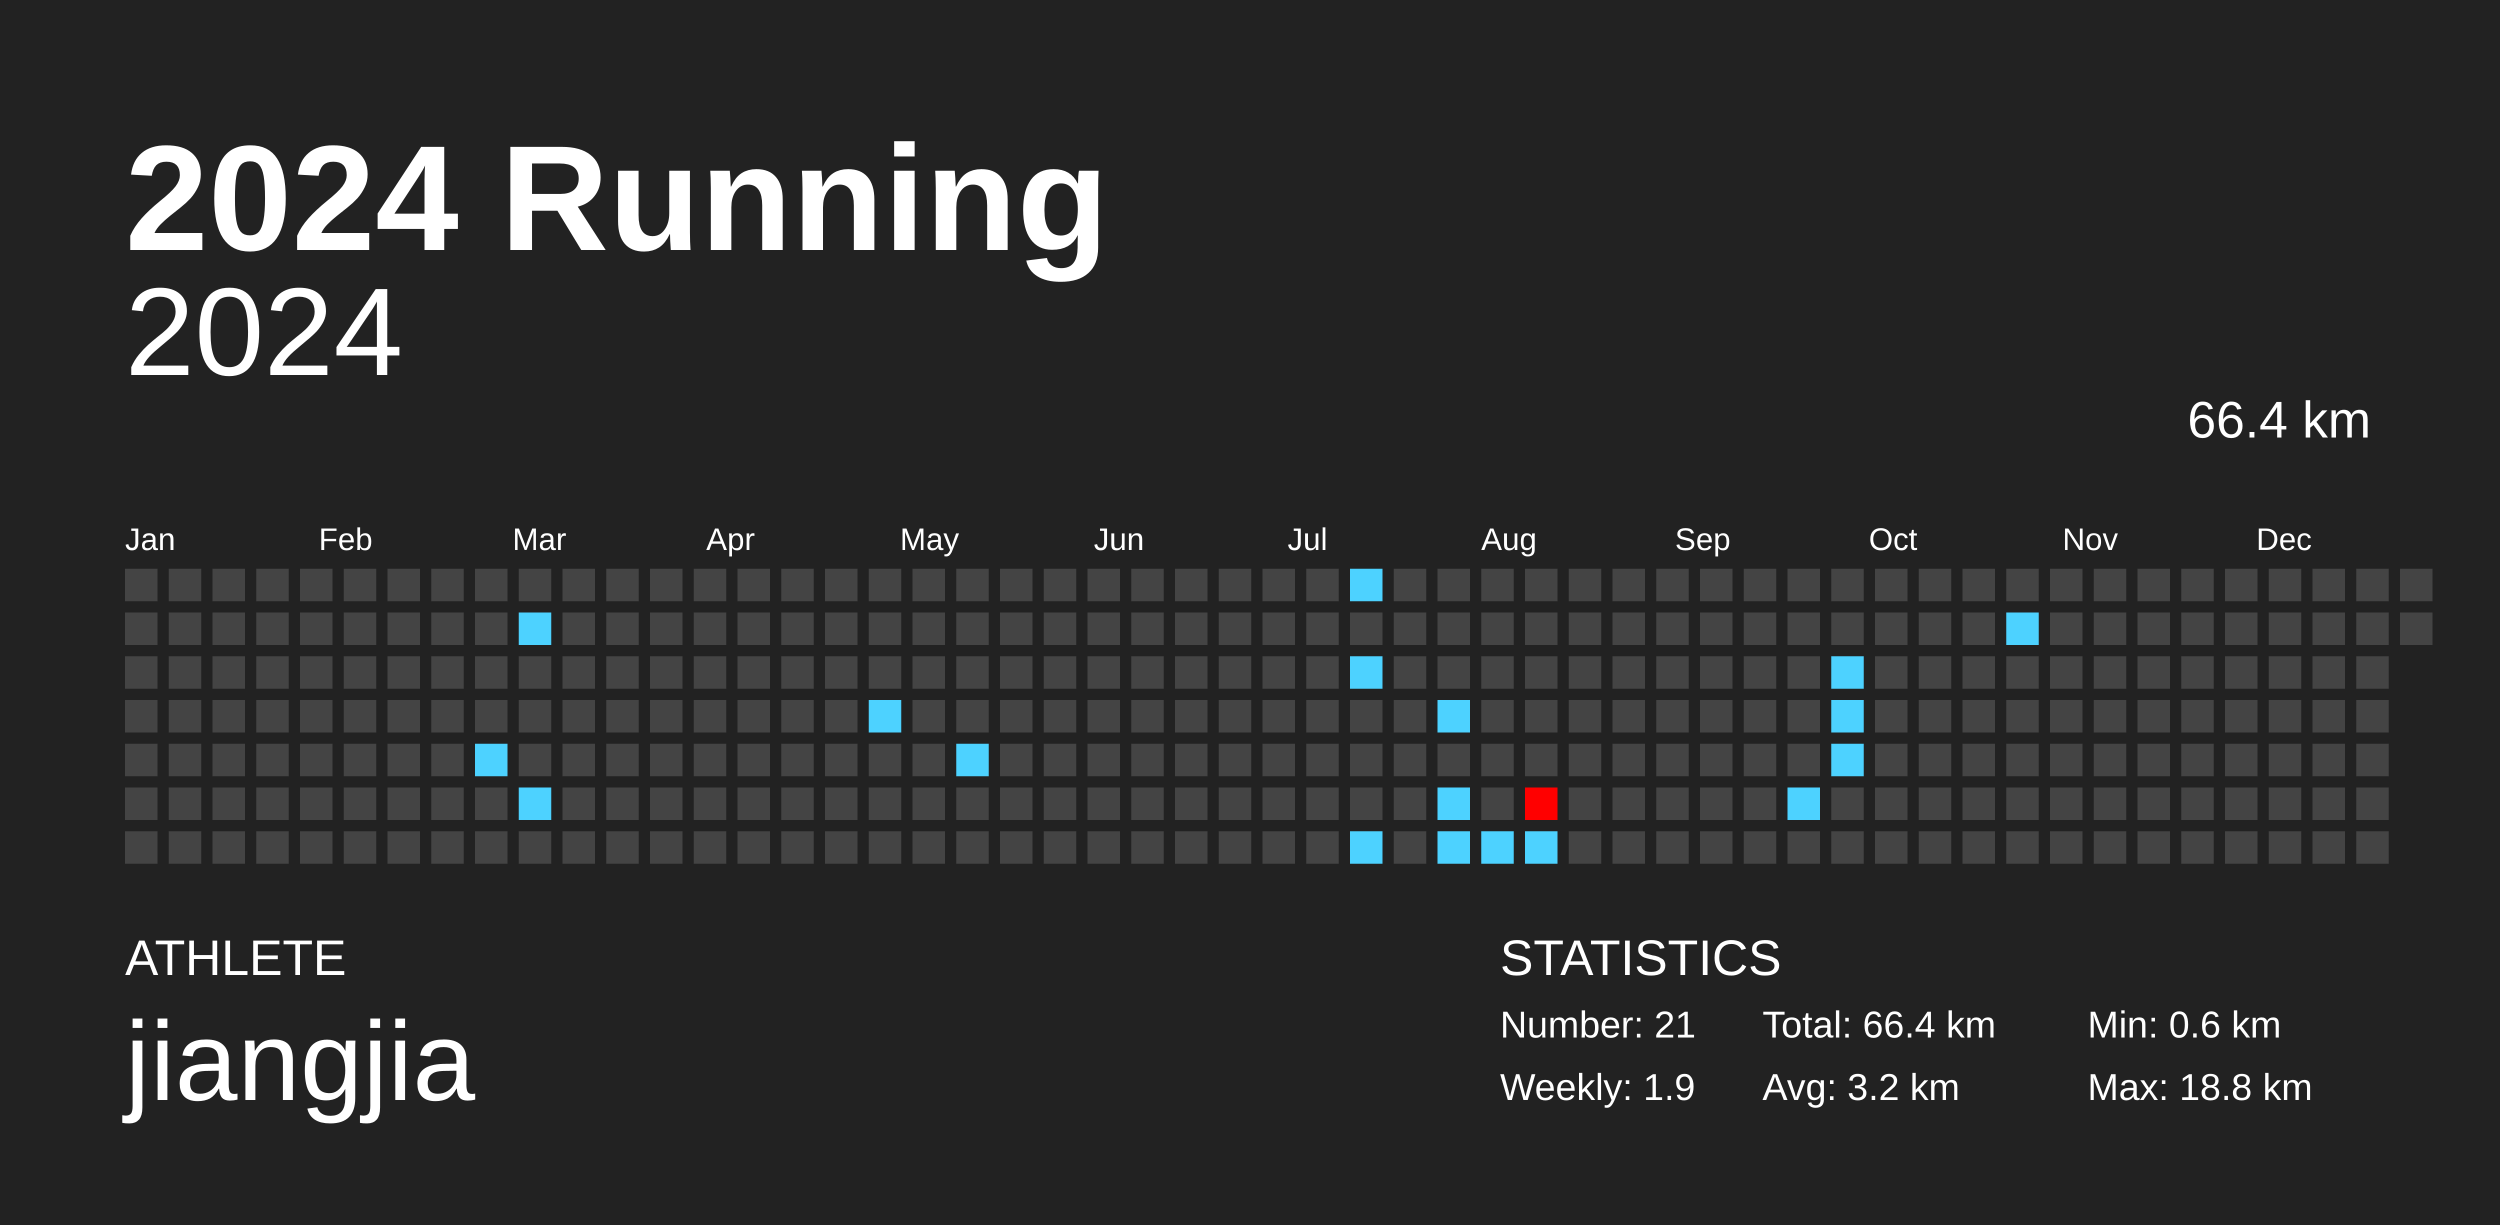
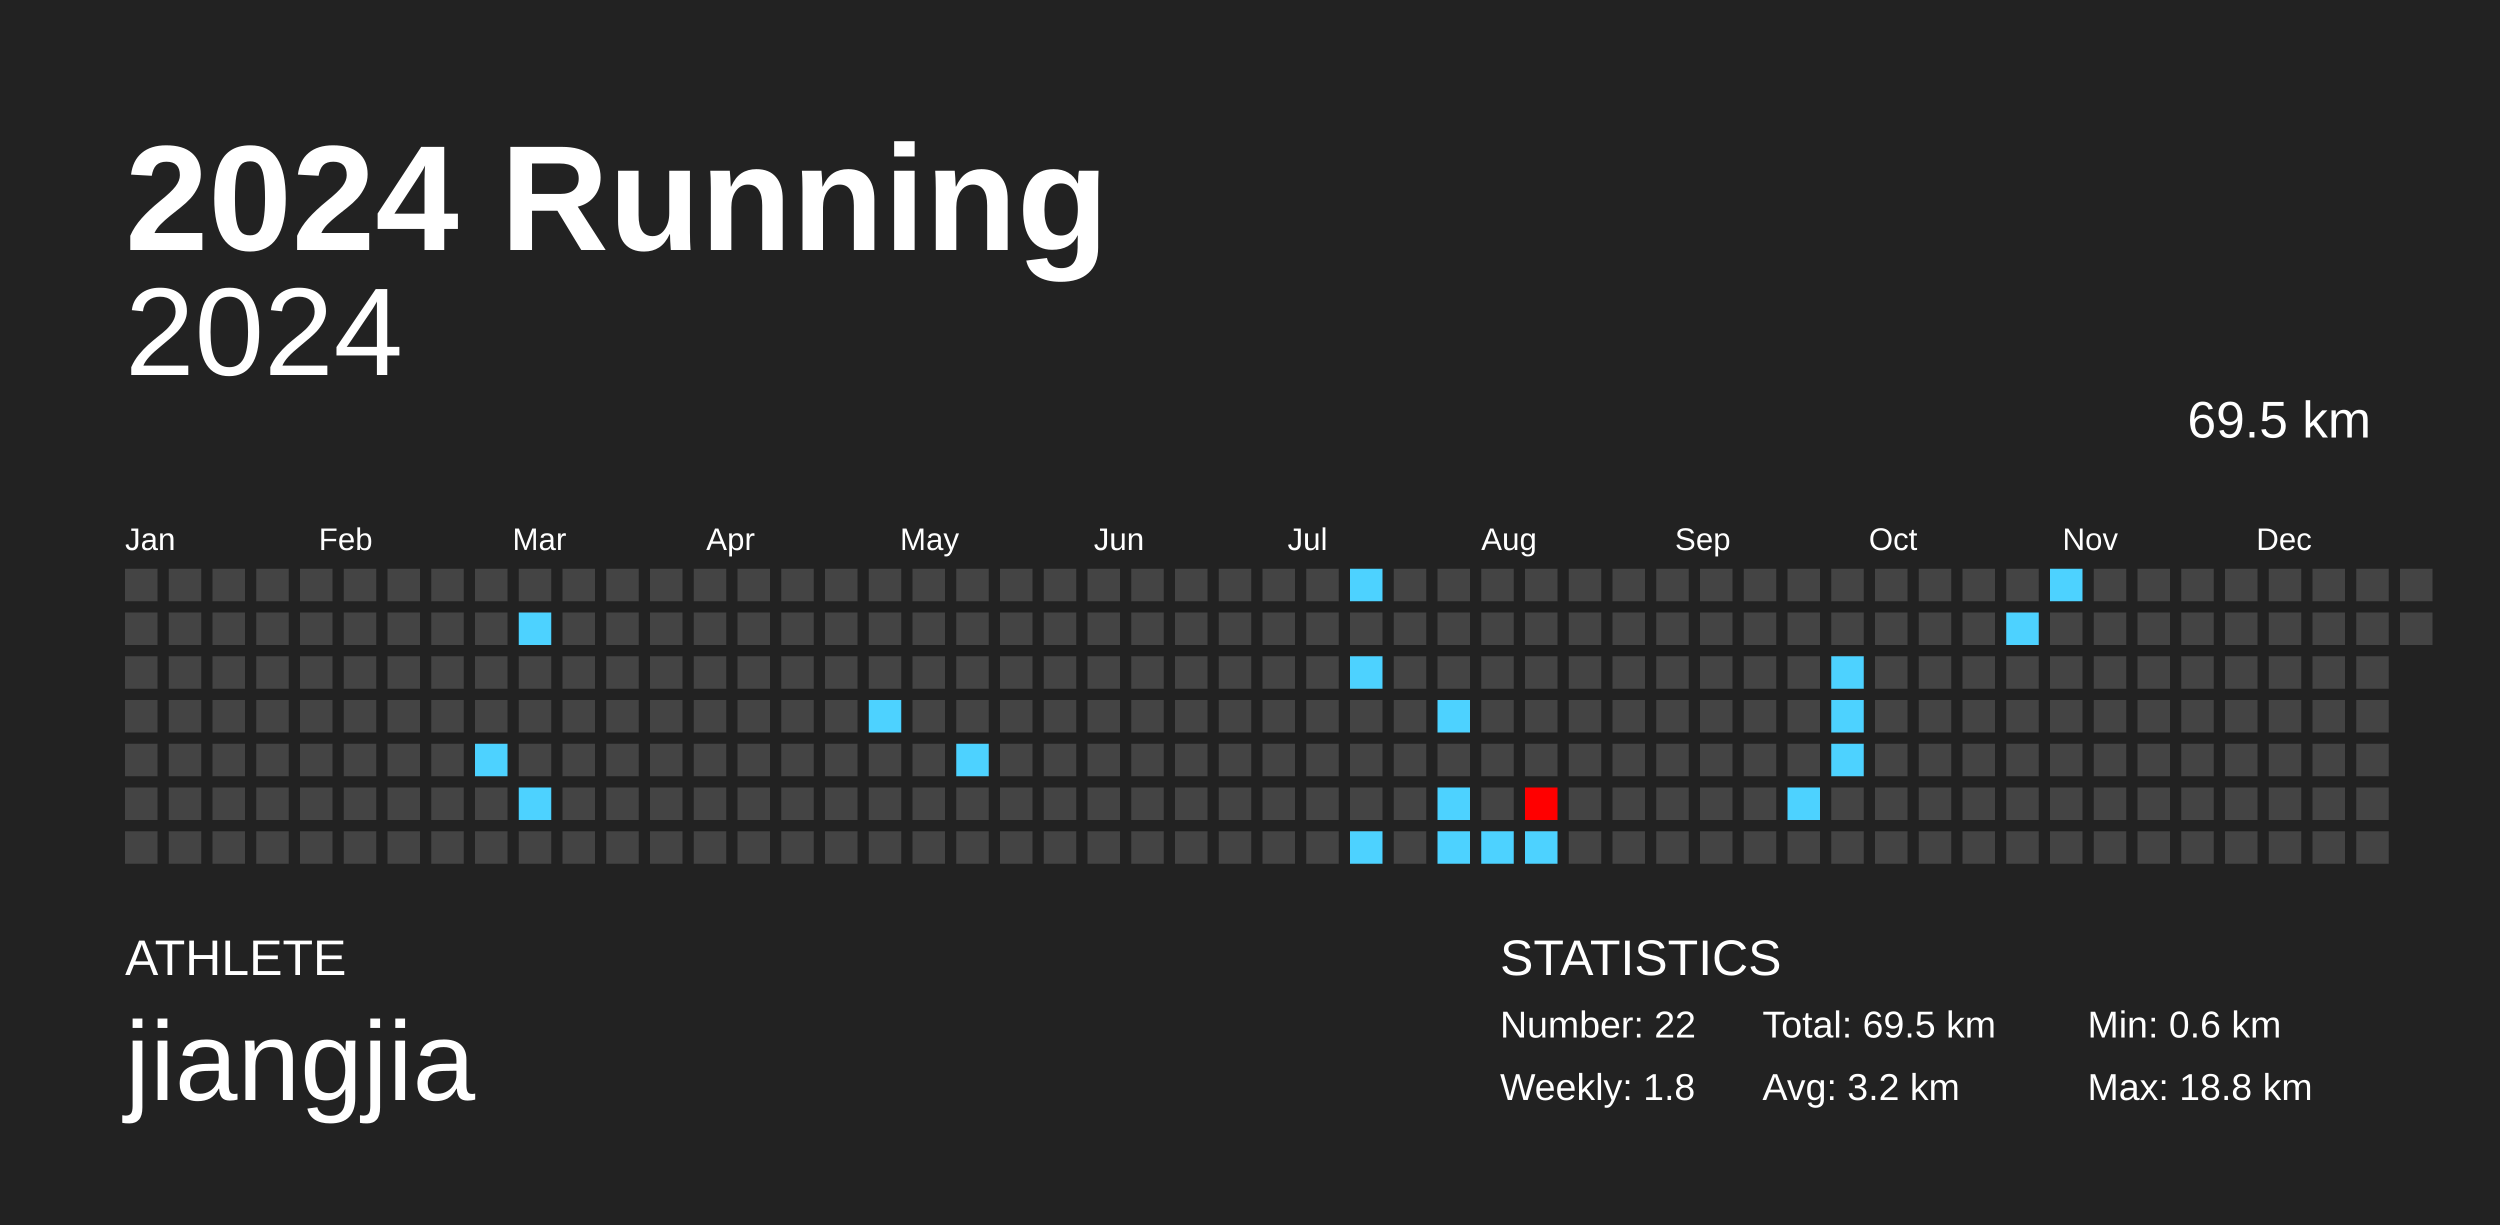
<svg xmlns="http://www.w3.org/2000/svg" baseProfile="full" height="98mm" version="1.1" viewBox="0,0,200,98" width="200mm">
  <defs />
  <rect fill="#222222" height="98" width="200" x="0" y="0" />
  <text fill="#FFFFFF" style="font-size:12px; font-family:Arial; font-weight:bold;" x="10" y="20">2024 Running</text>
  <text fill="#FFFFFF" style="font-size:4px; font-family:Arial" x="10" y="78">ATHLETE</text>
  <text fill="#FFFFFF" style="font-size:9px; font-family:Arial" x="10" y="88">jiangjia</text>
  <text fill="#FFFFFF" style="font-size:4px; font-family:Arial" x="120" y="78">STATISTICS</text>
-   <text fill="#FFFFFF" style="font-size:3px; font-family:Arial" x="120" y="83">Number: 21</text>
-   <text fill="#FFFFFF" style="font-size:3px; font-family:Arial" x="120" y="88">Weekly: 1.9</text>
-   <text fill="#FFFFFF" style="font-size:3px; font-family:Arial" x="141" y="83">Total: 66.4 km</text>
+   <text fill="#FFFFFF" style="font-size:3px; font-family:Arial" x="120" y="83">Number: 22</text>
+   <text fill="#FFFFFF" style="font-size:3px; font-family:Arial" x="120" y="88">Weekly: 1.8</text>
+   <text fill="#FFFFFF" style="font-size:3px; font-family:Arial" x="141" y="83">Total: 69.5 km</text>
  <text fill="#FFFFFF" style="font-size:3px; font-family:Arial" x="141" y="88">Avg: 3.2 km</text>
  <text fill="#FFFFFF" style="font-size:3px; font-family:Arial" x="167" y="83">Min: 0.6 km</text>
  <text fill="#FFFFFF" style="font-size:3px; font-family:Arial" x="167" y="88">Max: 18.8 km</text>
  <text alignment-baseline="hanging" fill="#FFFFFF" style="font-size:10.0px; font-family:Arial;" x="10" y="30">2024</text>
-   <text alignment-baseline="hanging" fill="#FFFFFF" style="font-size:4.125px; font-family:Arial;" x="175" y="35">66.4 km</text>
+   <text alignment-baseline="hanging" fill="#FFFFFF" style="font-size:4.125px; font-family:Arial;" x="175" y="35">69.5 km</text>
  <text fill="#FFFFFF" style="font-size:2.5px; font-family:Arial" x="10.0" y="44">Jan</text>
  <text fill="#FFFFFF" style="font-size:2.5px; font-family:Arial" x="25.5" y="44">Feb</text>
  <text fill="#FFFFFF" style="font-size:2.5px; font-family:Arial" x="41.0" y="44">Mar</text>
  <text fill="#FFFFFF" style="font-size:2.5px; font-family:Arial" x="56.5" y="44">Apr</text>
  <text fill="#FFFFFF" style="font-size:2.5px; font-family:Arial" x="72.0" y="44">May</text>
  <text fill="#FFFFFF" style="font-size:2.5px; font-family:Arial" x="87.5" y="44">Jun</text>
  <text fill="#FFFFFF" style="font-size:2.5px; font-family:Arial" x="103.0" y="44">Jul</text>
  <text fill="#FFFFFF" style="font-size:2.5px; font-family:Arial" x="118.5" y="44">Aug</text>
  <text fill="#FFFFFF" style="font-size:2.5px; font-family:Arial" x="134.0" y="44">Sep</text>
  <text fill="#FFFFFF" style="font-size:2.5px; font-family:Arial" x="149.5" y="44">Oct</text>
  <text fill="#FFFFFF" style="font-size:2.5px; font-family:Arial" x="165.0" y="44">Nov</text>
  <text fill="#FFFFFF" style="font-size:2.5px; font-family:Arial" x="180.5" y="44">Dec</text>
  <rect fill="#444444" height="2.6" width="2.6" x="10.0" y="45.5" />
  <rect fill="#444444" height="2.6" width="2.6" x="10.0" y="49.0" />
  <rect fill="#444444" height="2.6" width="2.6" x="10.0" y="52.5" />
  <rect fill="#444444" height="2.6" width="2.6" x="10.0" y="56.0" />
  <rect fill="#444444" height="2.6" width="2.6" x="10.0" y="59.5" />
  <rect fill="#444444" height="2.6" width="2.6" x="10.0" y="63.0" />
  <rect fill="#444444" height="2.6" width="2.6" x="10.0" y="66.5" />
  <rect fill="#444444" height="2.6" width="2.6" x="13.5" y="45.5" />
  <rect fill="#444444" height="2.6" width="2.6" x="13.5" y="49.0" />
  <rect fill="#444444" height="2.6" width="2.6" x="13.5" y="52.5" />
  <rect fill="#444444" height="2.6" width="2.6" x="13.5" y="56.0" />
  <rect fill="#444444" height="2.6" width="2.6" x="13.5" y="59.5" />
  <rect fill="#444444" height="2.6" width="2.6" x="13.5" y="63.0" />
  <rect fill="#444444" height="2.6" width="2.6" x="13.5" y="66.5" />
  <rect fill="#444444" height="2.6" width="2.6" x="17.0" y="45.5" />
  <rect fill="#444444" height="2.6" width="2.6" x="17.0" y="49.0" />
  <rect fill="#444444" height="2.6" width="2.6" x="17.0" y="52.5" />
  <rect fill="#444444" height="2.6" width="2.6" x="17.0" y="56.0" />
  <rect fill="#444444" height="2.6" width="2.6" x="17.0" y="59.5" />
  <rect fill="#444444" height="2.6" width="2.6" x="17.0" y="63.0" />
  <rect fill="#444444" height="2.6" width="2.6" x="17.0" y="66.5" />
  <rect fill="#444444" height="2.6" width="2.6" x="20.5" y="45.5" />
  <rect fill="#444444" height="2.6" width="2.6" x="20.5" y="49.0" />
  <rect fill="#444444" height="2.6" width="2.6" x="20.5" y="52.5" />
  <rect fill="#444444" height="2.6" width="2.6" x="20.5" y="56.0" />
  <rect fill="#444444" height="2.6" width="2.6" x="20.5" y="59.5" />
  <rect fill="#444444" height="2.6" width="2.6" x="20.5" y="63.0" />
  <rect fill="#444444" height="2.6" width="2.6" x="20.5" y="66.5" />
  <rect fill="#444444" height="2.6" width="2.6" x="24.0" y="45.5" />
  <rect fill="#444444" height="2.6" width="2.6" x="24.0" y="49.0" />
  <rect fill="#444444" height="2.6" width="2.6" x="24.0" y="52.5" />
  <rect fill="#444444" height="2.6" width="2.6" x="24.0" y="56.0" />
  <rect fill="#444444" height="2.6" width="2.6" x="24.0" y="59.5" />
  <rect fill="#444444" height="2.6" width="2.6" x="24.0" y="63.0" />
  <rect fill="#444444" height="2.6" width="2.6" x="24.0" y="66.5" />
  <rect fill="#444444" height="2.6" width="2.6" x="27.5" y="45.5" />
  <rect fill="#444444" height="2.6" width="2.6" x="27.5" y="49.0" />
  <rect fill="#444444" height="2.6" width="2.6" x="27.5" y="52.5" />
  <rect fill="#444444" height="2.6" width="2.6" x="27.5" y="56.0" />
  <rect fill="#444444" height="2.6" width="2.6" x="27.5" y="59.5" />
  <rect fill="#444444" height="2.6" width="2.6" x="27.5" y="63.0" />
  <rect fill="#444444" height="2.6" width="2.6" x="27.5" y="66.5" />
  <rect fill="#444444" height="2.6" width="2.6" x="31.0" y="45.5" />
  <rect fill="#444444" height="2.6" width="2.6" x="31.0" y="49.0" />
  <rect fill="#444444" height="2.6" width="2.6" x="31.0" y="52.5" />
  <rect fill="#444444" height="2.6" width="2.6" x="31.0" y="56.0" />
  <rect fill="#444444" height="2.6" width="2.6" x="31.0" y="59.5" />
  <rect fill="#444444" height="2.6" width="2.6" x="31.0" y="63.0" />
  <rect fill="#444444" height="2.6" width="2.6" x="31.0" y="66.5" />
  <rect fill="#444444" height="2.6" width="2.6" x="34.5" y="45.5" />
  <rect fill="#444444" height="2.6" width="2.6" x="34.5" y="49.0" />
  <rect fill="#444444" height="2.6" width="2.6" x="34.5" y="52.5" />
  <rect fill="#444444" height="2.6" width="2.6" x="34.5" y="56.0" />
  <rect fill="#444444" height="2.6" width="2.6" x="34.5" y="59.5" />
  <rect fill="#444444" height="2.6" width="2.6" x="34.5" y="63.0" />
  <rect fill="#444444" height="2.6" width="2.6" x="34.5" y="66.5" />
  <rect fill="#444444" height="2.6" width="2.6" x="38.0" y="45.5" />
  <rect fill="#444444" height="2.6" width="2.6" x="38.0" y="49.0" />
  <rect fill="#444444" height="2.6" width="2.6" x="38.0" y="52.5" />
  <rect fill="#444444" height="2.6" width="2.6" x="38.0" y="56.0" />
  <rect fill="#4dd2ff" height="2.6" width="2.6" x="38.0" y="59.5" />
  <rect fill="#444444" height="2.6" width="2.6" x="38.0" y="63.0" />
  <rect fill="#444444" height="2.6" width="2.6" x="38.0" y="66.5" />
  <rect fill="#444444" height="2.6" width="2.6" x="41.5" y="45.5" />
  <rect fill="#4dd2ff" height="2.6" width="2.6" x="41.5" y="49.0" />
  <rect fill="#444444" height="2.6" width="2.6" x="41.5" y="52.5" />
  <rect fill="#444444" height="2.6" width="2.6" x="41.5" y="56.0" />
  <rect fill="#444444" height="2.6" width="2.6" x="41.5" y="59.5" />
  <rect fill="#4dd2ff" height="2.6" width="2.6" x="41.5" y="63.0" />
  <rect fill="#444444" height="2.6" width="2.6" x="41.5" y="66.5" />
  <rect fill="#444444" height="2.6" width="2.6" x="45.0" y="45.5" />
  <rect fill="#444444" height="2.6" width="2.6" x="45.0" y="49.0" />
  <rect fill="#444444" height="2.6" width="2.6" x="45.0" y="52.5" />
  <rect fill="#444444" height="2.6" width="2.6" x="45.0" y="56.0" />
  <rect fill="#444444" height="2.6" width="2.6" x="45.0" y="59.5" />
  <rect fill="#444444" height="2.6" width="2.6" x="45.0" y="63.0" />
  <rect fill="#444444" height="2.6" width="2.6" x="45.0" y="66.5" />
  <rect fill="#444444" height="2.6" width="2.6" x="48.5" y="45.5" />
  <rect fill="#444444" height="2.6" width="2.6" x="48.5" y="49.0" />
  <rect fill="#444444" height="2.6" width="2.6" x="48.5" y="52.5" />
  <rect fill="#444444" height="2.6" width="2.6" x="48.5" y="56.0" />
  <rect fill="#444444" height="2.6" width="2.6" x="48.5" y="59.5" />
  <rect fill="#444444" height="2.6" width="2.6" x="48.5" y="63.0" />
  <rect fill="#444444" height="2.6" width="2.6" x="48.5" y="66.5" />
  <rect fill="#444444" height="2.6" width="2.6" x="52.0" y="45.5" />
  <rect fill="#444444" height="2.6" width="2.6" x="52.0" y="49.0" />
  <rect fill="#444444" height="2.6" width="2.6" x="52.0" y="52.5" />
  <rect fill="#444444" height="2.6" width="2.6" x="52.0" y="56.0" />
  <rect fill="#444444" height="2.6" width="2.6" x="52.0" y="59.5" />
  <rect fill="#444444" height="2.6" width="2.6" x="52.0" y="63.0" />
  <rect fill="#444444" height="2.6" width="2.6" x="52.0" y="66.5" />
  <rect fill="#444444" height="2.6" width="2.6" x="55.5" y="45.5" />
  <rect fill="#444444" height="2.6" width="2.6" x="55.5" y="49.0" />
  <rect fill="#444444" height="2.6" width="2.6" x="55.5" y="52.5" />
  <rect fill="#444444" height="2.6" width="2.6" x="55.5" y="56.0" />
  <rect fill="#444444" height="2.6" width="2.6" x="55.5" y="59.5" />
  <rect fill="#444444" height="2.6" width="2.6" x="55.5" y="63.0" />
  <rect fill="#444444" height="2.6" width="2.6" x="55.5" y="66.5" />
  <rect fill="#444444" height="2.6" width="2.6" x="59.0" y="45.5" />
  <rect fill="#444444" height="2.6" width="2.6" x="59.0" y="49.0" />
  <rect fill="#444444" height="2.6" width="2.6" x="59.0" y="52.5" />
  <rect fill="#444444" height="2.6" width="2.6" x="59.0" y="56.0" />
  <rect fill="#444444" height="2.6" width="2.6" x="59.0" y="59.5" />
  <rect fill="#444444" height="2.6" width="2.6" x="59.0" y="63.0" />
  <rect fill="#444444" height="2.6" width="2.6" x="59.0" y="66.5" />
  <rect fill="#444444" height="2.6" width="2.6" x="62.5" y="45.5" />
  <rect fill="#444444" height="2.6" width="2.6" x="62.5" y="49.0" />
  <rect fill="#444444" height="2.6" width="2.6" x="62.5" y="52.5" />
  <rect fill="#444444" height="2.6" width="2.6" x="62.5" y="56.0" />
  <rect fill="#444444" height="2.6" width="2.6" x="62.5" y="59.5" />
  <rect fill="#444444" height="2.6" width="2.6" x="62.5" y="63.0" />
  <rect fill="#444444" height="2.6" width="2.6" x="62.5" y="66.5" />
  <rect fill="#444444" height="2.6" width="2.6" x="66.0" y="45.5" />
  <rect fill="#444444" height="2.6" width="2.6" x="66.0" y="49.0" />
  <rect fill="#444444" height="2.6" width="2.6" x="66.0" y="52.5" />
  <rect fill="#444444" height="2.6" width="2.6" x="66.0" y="56.0" />
  <rect fill="#444444" height="2.6" width="2.6" x="66.0" y="59.5" />
  <rect fill="#444444" height="2.6" width="2.6" x="66.0" y="63.0" />
  <rect fill="#444444" height="2.6" width="2.6" x="66.0" y="66.5" />
  <rect fill="#444444" height="2.6" width="2.6" x="69.5" y="45.5" />
  <rect fill="#444444" height="2.6" width="2.6" x="69.5" y="49.0" />
  <rect fill="#444444" height="2.6" width="2.6" x="69.5" y="52.5" />
  <rect fill="#4dd2ff" height="2.6" width="2.6" x="69.5" y="56.0" />
  <rect fill="#444444" height="2.6" width="2.6" x="69.5" y="59.5" />
  <rect fill="#444444" height="2.6" width="2.6" x="69.5" y="63.0" />
  <rect fill="#444444" height="2.6" width="2.6" x="69.5" y="66.5" />
  <rect fill="#444444" height="2.6" width="2.6" x="73.0" y="45.5" />
  <rect fill="#444444" height="2.6" width="2.6" x="73.0" y="49.0" />
  <rect fill="#444444" height="2.6" width="2.6" x="73.0" y="52.5" />
  <rect fill="#444444" height="2.6" width="2.6" x="73.0" y="56.0" />
  <rect fill="#444444" height="2.6" width="2.6" x="73.0" y="59.5" />
  <rect fill="#444444" height="2.6" width="2.6" x="73.0" y="63.0" />
  <rect fill="#444444" height="2.6" width="2.6" x="73.0" y="66.5" />
  <rect fill="#444444" height="2.6" width="2.6" x="76.5" y="45.5" />
  <rect fill="#444444" height="2.6" width="2.6" x="76.5" y="49.0" />
  <rect fill="#444444" height="2.6" width="2.6" x="76.5" y="52.5" />
  <rect fill="#444444" height="2.6" width="2.6" x="76.5" y="56.0" />
  <rect fill="#4dd2ff" height="2.6" width="2.6" x="76.5" y="59.5" />
  <rect fill="#444444" height="2.6" width="2.6" x="76.5" y="63.0" />
  <rect fill="#444444" height="2.6" width="2.6" x="76.5" y="66.5" />
  <rect fill="#444444" height="2.6" width="2.6" x="80.0" y="45.5" />
  <rect fill="#444444" height="2.6" width="2.6" x="80.0" y="49.0" />
  <rect fill="#444444" height="2.6" width="2.6" x="80.0" y="52.5" />
  <rect fill="#444444" height="2.6" width="2.6" x="80.0" y="56.0" />
  <rect fill="#444444" height="2.6" width="2.6" x="80.0" y="59.5" />
  <rect fill="#444444" height="2.6" width="2.6" x="80.0" y="63.0" />
  <rect fill="#444444" height="2.6" width="2.6" x="80.0" y="66.5" />
  <rect fill="#444444" height="2.6" width="2.6" x="83.5" y="45.5" />
  <rect fill="#444444" height="2.6" width="2.6" x="83.5" y="49.0" />
  <rect fill="#444444" height="2.6" width="2.6" x="83.5" y="52.5" />
  <rect fill="#444444" height="2.6" width="2.6" x="83.5" y="56.0" />
  <rect fill="#444444" height="2.6" width="2.6" x="83.5" y="59.5" />
  <rect fill="#444444" height="2.6" width="2.6" x="83.5" y="63.0" />
  <rect fill="#444444" height="2.6" width="2.6" x="83.5" y="66.5" />
  <rect fill="#444444" height="2.6" width="2.6" x="87.0" y="45.5" />
  <rect fill="#444444" height="2.6" width="2.6" x="87.0" y="49.0" />
  <rect fill="#444444" height="2.6" width="2.6" x="87.0" y="52.5" />
  <rect fill="#444444" height="2.6" width="2.6" x="87.0" y="56.0" />
  <rect fill="#444444" height="2.6" width="2.6" x="87.0" y="59.5" />
  <rect fill="#444444" height="2.6" width="2.6" x="87.0" y="63.0" />
  <rect fill="#444444" height="2.6" width="2.6" x="87.0" y="66.5" />
  <rect fill="#444444" height="2.6" width="2.6" x="90.5" y="45.5" />
  <rect fill="#444444" height="2.6" width="2.6" x="90.5" y="49.0" />
  <rect fill="#444444" height="2.6" width="2.6" x="90.5" y="52.5" />
  <rect fill="#444444" height="2.6" width="2.6" x="90.5" y="56.0" />
  <rect fill="#444444" height="2.6" width="2.6" x="90.5" y="59.5" />
  <rect fill="#444444" height="2.6" width="2.6" x="90.5" y="63.0" />
  <rect fill="#444444" height="2.6" width="2.6" x="90.5" y="66.5" />
  <rect fill="#444444" height="2.6" width="2.6" x="94.0" y="45.5" />
  <rect fill="#444444" height="2.6" width="2.6" x="94.0" y="49.0" />
  <rect fill="#444444" height="2.6" width="2.6" x="94.0" y="52.5" />
  <rect fill="#444444" height="2.6" width="2.6" x="94.0" y="56.0" />
  <rect fill="#444444" height="2.6" width="2.6" x="94.0" y="59.5" />
  <rect fill="#444444" height="2.6" width="2.6" x="94.0" y="63.0" />
  <rect fill="#444444" height="2.6" width="2.6" x="94.0" y="66.5" />
  <rect fill="#444444" height="2.6" width="2.6" x="97.5" y="45.5" />
  <rect fill="#444444" height="2.6" width="2.6" x="97.5" y="49.0" />
  <rect fill="#444444" height="2.6" width="2.6" x="97.5" y="52.5" />
  <rect fill="#444444" height="2.6" width="2.6" x="97.5" y="56.0" />
  <rect fill="#444444" height="2.6" width="2.6" x="97.5" y="59.5" />
  <rect fill="#444444" height="2.6" width="2.6" x="97.5" y="63.0" />
  <rect fill="#444444" height="2.6" width="2.6" x="97.5" y="66.5" />
  <rect fill="#444444" height="2.6" width="2.6" x="101.0" y="45.5" />
  <rect fill="#444444" height="2.6" width="2.6" x="101.0" y="49.0" />
  <rect fill="#444444" height="2.6" width="2.6" x="101.0" y="52.5" />
  <rect fill="#444444" height="2.6" width="2.6" x="101.0" y="56.0" />
  <rect fill="#444444" height="2.6" width="2.6" x="101.0" y="59.5" />
  <rect fill="#444444" height="2.6" width="2.6" x="101.0" y="63.0" />
  <rect fill="#444444" height="2.6" width="2.6" x="101.0" y="66.5" />
  <rect fill="#444444" height="2.6" width="2.6" x="104.5" y="45.5" />
  <rect fill="#444444" height="2.6" width="2.6" x="104.5" y="49.0" />
  <rect fill="#444444" height="2.6" width="2.6" x="104.5" y="52.5" />
  <rect fill="#444444" height="2.6" width="2.6" x="104.5" y="56.0" />
  <rect fill="#444444" height="2.6" width="2.6" x="104.5" y="59.5" />
  <rect fill="#444444" height="2.6" width="2.6" x="104.5" y="63.0" />
  <rect fill="#444444" height="2.6" width="2.6" x="104.5" y="66.5" />
  <rect fill="#4dd2ff" height="2.6" width="2.6" x="108.0" y="45.5" />
  <rect fill="#444444" height="2.6" width="2.6" x="108.0" y="49.0" />
  <rect fill="#4dd2ff" height="2.6" width="2.6" x="108.0" y="52.5" />
  <rect fill="#444444" height="2.6" width="2.6" x="108.0" y="56.0" />
  <rect fill="#444444" height="2.6" width="2.6" x="108.0" y="59.5" />
  <rect fill="#444444" height="2.6" width="2.6" x="108.0" y="63.0" />
  <rect fill="#4dd2ff" height="2.6" width="2.6" x="108.0" y="66.5" />
  <rect fill="#444444" height="2.6" width="2.6" x="111.5" y="45.5" />
  <rect fill="#444444" height="2.6" width="2.6" x="111.5" y="49.0" />
  <rect fill="#444444" height="2.6" width="2.6" x="111.5" y="52.5" />
  <rect fill="#444444" height="2.6" width="2.6" x="111.5" y="56.0" />
  <rect fill="#444444" height="2.6" width="2.6" x="111.5" y="59.5" />
  <rect fill="#444444" height="2.6" width="2.6" x="111.5" y="63.0" />
  <rect fill="#444444" height="2.6" width="2.6" x="111.5" y="66.5" />
  <rect fill="#444444" height="2.6" width="2.6" x="115.0" y="45.5" />
  <rect fill="#444444" height="2.6" width="2.6" x="115.0" y="49.0" />
  <rect fill="#444444" height="2.6" width="2.6" x="115.0" y="52.5" />
  <rect fill="#4dd2ff" height="2.6" width="2.6" x="115.0" y="56.0" />
  <rect fill="#444444" height="2.6" width="2.6" x="115.0" y="59.5" />
  <rect fill="#4dd2ff" height="2.6" width="2.6" x="115.0" y="63.0" />
  <rect fill="#4dd2ff" height="2.6" width="2.6" x="115.0" y="66.5" />
  <rect fill="#444444" height="2.6" width="2.6" x="118.5" y="45.5" />
  <rect fill="#444444" height="2.6" width="2.6" x="118.5" y="49.0" />
  <rect fill="#444444" height="2.6" width="2.6" x="118.5" y="52.5" />
  <rect fill="#444444" height="2.6" width="2.6" x="118.5" y="56.0" />
  <rect fill="#444444" height="2.6" width="2.6" x="118.5" y="59.5" />
  <rect fill="#444444" height="2.6" width="2.6" x="118.5" y="63.0" />
  <rect fill="#4dd2ff" height="2.6" width="2.6" x="118.5" y="66.5" />
  <rect fill="#444444" height="2.6" width="2.6" x="122.0" y="45.5" />
  <rect fill="#444444" height="2.6" width="2.6" x="122.0" y="49.0" />
  <rect fill="#444444" height="2.6" width="2.6" x="122.0" y="52.5" />
  <rect fill="#444444" height="2.6" width="2.6" x="122.0" y="56.0" />
  <rect fill="#444444" height="2.6" width="2.6" x="122.0" y="59.5" />
  <rect fill="#ff0000" height="2.6" width="2.6" x="122.0" y="63.0" />
  <rect fill="#4dd2ff" height="2.6" width="2.6" x="122.0" y="66.5" />
  <rect fill="#444444" height="2.6" width="2.6" x="125.5" y="45.5" />
  <rect fill="#444444" height="2.6" width="2.6" x="125.5" y="49.0" />
  <rect fill="#444444" height="2.6" width="2.6" x="125.5" y="52.5" />
  <rect fill="#444444" height="2.6" width="2.6" x="125.5" y="56.0" />
  <rect fill="#444444" height="2.6" width="2.6" x="125.5" y="59.5" />
  <rect fill="#444444" height="2.6" width="2.6" x="125.5" y="63.0" />
  <rect fill="#444444" height="2.6" width="2.6" x="125.5" y="66.5" />
  <rect fill="#444444" height="2.6" width="2.6" x="129.0" y="45.5" />
  <rect fill="#444444" height="2.6" width="2.6" x="129.0" y="49.0" />
  <rect fill="#444444" height="2.6" width="2.6" x="129.0" y="52.5" />
  <rect fill="#444444" height="2.6" width="2.6" x="129.0" y="56.0" />
  <rect fill="#444444" height="2.6" width="2.6" x="129.0" y="59.5" />
  <rect fill="#444444" height="2.6" width="2.6" x="129.0" y="63.0" />
  <rect fill="#444444" height="2.6" width="2.6" x="129.0" y="66.5" />
  <rect fill="#444444" height="2.6" width="2.6" x="132.5" y="45.5" />
  <rect fill="#444444" height="2.6" width="2.6" x="132.5" y="49.0" />
  <rect fill="#444444" height="2.6" width="2.6" x="132.5" y="52.5" />
  <rect fill="#444444" height="2.6" width="2.6" x="132.5" y="56.0" />
  <rect fill="#444444" height="2.6" width="2.6" x="132.5" y="59.5" />
  <rect fill="#444444" height="2.6" width="2.6" x="132.5" y="63.0" />
  <rect fill="#444444" height="2.6" width="2.6" x="132.5" y="66.5" />
  <rect fill="#444444" height="2.6" width="2.6" x="136.0" y="45.5" />
  <rect fill="#444444" height="2.6" width="2.6" x="136.0" y="49.0" />
  <rect fill="#444444" height="2.6" width="2.6" x="136.0" y="52.5" />
  <rect fill="#444444" height="2.6" width="2.6" x="136.0" y="56.0" />
  <rect fill="#444444" height="2.6" width="2.6" x="136.0" y="59.5" />
  <rect fill="#444444" height="2.6" width="2.6" x="136.0" y="63.0" />
  <rect fill="#444444" height="2.6" width="2.6" x="136.0" y="66.5" />
  <rect fill="#444444" height="2.6" width="2.6" x="139.5" y="45.5" />
  <rect fill="#444444" height="2.6" width="2.6" x="139.5" y="49.0" />
  <rect fill="#444444" height="2.6" width="2.6" x="139.5" y="52.5" />
  <rect fill="#444444" height="2.6" width="2.6" x="139.5" y="56.0" />
  <rect fill="#444444" height="2.6" width="2.6" x="139.5" y="59.5" />
  <rect fill="#444444" height="2.6" width="2.6" x="139.5" y="63.0" />
  <rect fill="#444444" height="2.6" width="2.6" x="139.5" y="66.5" />
  <rect fill="#444444" height="2.6" width="2.6" x="143.0" y="45.5" />
  <rect fill="#444444" height="2.6" width="2.6" x="143.0" y="49.0" />
  <rect fill="#444444" height="2.6" width="2.6" x="143.0" y="52.5" />
  <rect fill="#444444" height="2.6" width="2.6" x="143.0" y="56.0" />
  <rect fill="#444444" height="2.6" width="2.6" x="143.0" y="59.5" />
  <rect fill="#4dd2ff" height="2.6" width="2.6" x="143.0" y="63.0" />
  <rect fill="#444444" height="2.6" width="2.6" x="143.0" y="66.5" />
  <rect fill="#444444" height="2.6" width="2.6" x="146.5" y="45.5" />
  <rect fill="#444444" height="2.6" width="2.6" x="146.5" y="49.0" />
  <rect fill="#4dd2ff" height="2.6" width="2.6" x="146.5" y="52.5" />
  <rect fill="#4dd2ff" height="2.6" width="2.6" x="146.5" y="56.0" />
  <rect fill="#4dd2ff" height="2.6" width="2.6" x="146.5" y="59.5" />
  <rect fill="#444444" height="2.6" width="2.6" x="146.5" y="63.0" />
  <rect fill="#444444" height="2.6" width="2.6" x="146.5" y="66.5" />
  <rect fill="#444444" height="2.6" width="2.6" x="150.0" y="45.5" />
  <rect fill="#444444" height="2.6" width="2.6" x="150.0" y="49.0" />
  <rect fill="#444444" height="2.6" width="2.6" x="150.0" y="52.5" />
  <rect fill="#444444" height="2.6" width="2.6" x="150.0" y="56.0" />
  <rect fill="#444444" height="2.6" width="2.6" x="150.0" y="59.5" />
  <rect fill="#444444" height="2.6" width="2.6" x="150.0" y="63.0" />
  <rect fill="#444444" height="2.6" width="2.6" x="150.0" y="66.5" />
  <rect fill="#444444" height="2.6" width="2.6" x="153.5" y="45.5" />
  <rect fill="#444444" height="2.6" width="2.6" x="153.5" y="49.0" />
  <rect fill="#444444" height="2.6" width="2.6" x="153.5" y="52.5" />
  <rect fill="#444444" height="2.6" width="2.6" x="153.5" y="56.0" />
  <rect fill="#444444" height="2.6" width="2.6" x="153.5" y="59.5" />
  <rect fill="#444444" height="2.6" width="2.6" x="153.5" y="63.0" />
  <rect fill="#444444" height="2.6" width="2.6" x="153.5" y="66.5" />
  <rect fill="#444444" height="2.6" width="2.6" x="157.0" y="45.5" />
  <rect fill="#444444" height="2.6" width="2.6" x="157.0" y="49.0" />
  <rect fill="#444444" height="2.6" width="2.6" x="157.0" y="52.5" />
  <rect fill="#444444" height="2.6" width="2.6" x="157.0" y="56.0" />
  <rect fill="#444444" height="2.6" width="2.6" x="157.0" y="59.5" />
  <rect fill="#444444" height="2.6" width="2.6" x="157.0" y="63.0" />
  <rect fill="#444444" height="2.6" width="2.6" x="157.0" y="66.5" />
  <rect fill="#444444" height="2.6" width="2.6" x="160.5" y="45.5" />
  <rect fill="#4dd2ff" height="2.6" width="2.6" x="160.5" y="49.0" />
  <rect fill="#444444" height="2.6" width="2.6" x="160.5" y="52.5" />
  <rect fill="#444444" height="2.6" width="2.6" x="160.5" y="56.0" />
  <rect fill="#444444" height="2.6" width="2.6" x="160.5" y="59.5" />
  <rect fill="#444444" height="2.6" width="2.6" x="160.5" y="63.0" />
  <rect fill="#444444" height="2.6" width="2.6" x="160.5" y="66.5" />
-   <rect fill="#444444" height="2.6" width="2.6" x="164.0" y="45.5" />
+   <rect fill="#4dd2ff" height="2.6" width="2.6" x="164.0" y="45.5" />
  <rect fill="#444444" height="2.6" width="2.6" x="164.0" y="49.0" />
  <rect fill="#444444" height="2.6" width="2.6" x="164.0" y="52.5" />
  <rect fill="#444444" height="2.6" width="2.6" x="164.0" y="56.0" />
  <rect fill="#444444" height="2.6" width="2.6" x="164.0" y="59.5" />
  <rect fill="#444444" height="2.6" width="2.6" x="164.0" y="63.0" />
  <rect fill="#444444" height="2.6" width="2.6" x="164.0" y="66.5" />
  <rect fill="#444444" height="2.6" width="2.6" x="167.5" y="45.5" />
  <rect fill="#444444" height="2.6" width="2.6" x="167.5" y="49.0" />
  <rect fill="#444444" height="2.6" width="2.6" x="167.5" y="52.5" />
  <rect fill="#444444" height="2.6" width="2.6" x="167.5" y="56.0" />
  <rect fill="#444444" height="2.6" width="2.6" x="167.5" y="59.5" />
  <rect fill="#444444" height="2.6" width="2.6" x="167.5" y="63.0" />
  <rect fill="#444444" height="2.6" width="2.6" x="167.5" y="66.5" />
  <rect fill="#444444" height="2.6" width="2.6" x="171.0" y="45.5" />
  <rect fill="#444444" height="2.6" width="2.6" x="171.0" y="49.0" />
  <rect fill="#444444" height="2.6" width="2.6" x="171.0" y="52.5" />
  <rect fill="#444444" height="2.6" width="2.6" x="171.0" y="56.0" />
  <rect fill="#444444" height="2.6" width="2.6" x="171.0" y="59.5" />
  <rect fill="#444444" height="2.6" width="2.6" x="171.0" y="63.0" />
  <rect fill="#444444" height="2.6" width="2.6" x="171.0" y="66.5" />
  <rect fill="#444444" height="2.6" width="2.6" x="174.5" y="45.5" />
  <rect fill="#444444" height="2.6" width="2.6" x="174.5" y="49.0" />
  <rect fill="#444444" height="2.6" width="2.6" x="174.5" y="52.5" />
  <rect fill="#444444" height="2.6" width="2.6" x="174.5" y="56.0" />
  <rect fill="#444444" height="2.6" width="2.6" x="174.5" y="59.5" />
  <rect fill="#444444" height="2.6" width="2.6" x="174.5" y="63.0" />
  <rect fill="#444444" height="2.6" width="2.6" x="174.5" y="66.5" />
  <rect fill="#444444" height="2.6" width="2.6" x="178.0" y="45.5" />
  <rect fill="#444444" height="2.6" width="2.6" x="178.0" y="49.0" />
  <rect fill="#444444" height="2.6" width="2.6" x="178.0" y="52.5" />
  <rect fill="#444444" height="2.6" width="2.6" x="178.0" y="56.0" />
  <rect fill="#444444" height="2.6" width="2.6" x="178.0" y="59.5" />
  <rect fill="#444444" height="2.6" width="2.6" x="178.0" y="63.0" />
  <rect fill="#444444" height="2.6" width="2.6" x="178.0" y="66.5" />
  <rect fill="#444444" height="2.6" width="2.6" x="181.5" y="45.5" />
  <rect fill="#444444" height="2.6" width="2.6" x="181.5" y="49.0" />
  <rect fill="#444444" height="2.6" width="2.6" x="181.5" y="52.5" />
  <rect fill="#444444" height="2.6" width="2.6" x="181.5" y="56.0" />
  <rect fill="#444444" height="2.6" width="2.6" x="181.5" y="59.5" />
  <rect fill="#444444" height="2.6" width="2.6" x="181.5" y="63.0" />
  <rect fill="#444444" height="2.6" width="2.6" x="181.5" y="66.5" />
  <rect fill="#444444" height="2.6" width="2.6" x="185.0" y="45.5" />
  <rect fill="#444444" height="2.6" width="2.6" x="185.0" y="49.0" />
  <rect fill="#444444" height="2.6" width="2.6" x="185.0" y="52.5" />
  <rect fill="#444444" height="2.6" width="2.6" x="185.0" y="56.0" />
  <rect fill="#444444" height="2.6" width="2.6" x="185.0" y="59.5" />
  <rect fill="#444444" height="2.6" width="2.6" x="185.0" y="63.0" />
  <rect fill="#444444" height="2.6" width="2.6" x="185.0" y="66.5" />
  <rect fill="#444444" height="2.6" width="2.6" x="188.5" y="45.5" />
  <rect fill="#444444" height="2.6" width="2.6" x="188.5" y="49.0" />
  <rect fill="#444444" height="2.6" width="2.6" x="188.5" y="52.5" />
  <rect fill="#444444" height="2.6" width="2.6" x="188.5" y="56.0" />
  <rect fill="#444444" height="2.6" width="2.6" x="188.5" y="59.5" />
  <rect fill="#444444" height="2.6" width="2.6" x="188.5" y="63.0" />
  <rect fill="#444444" height="2.6" width="2.6" x="188.5" y="66.5" />
  <rect fill="#444444" height="2.6" width="2.6" x="192.0" y="45.5" />
  <rect fill="#444444" height="2.6" width="2.6" x="192.0" y="49.0" />
</svg>
